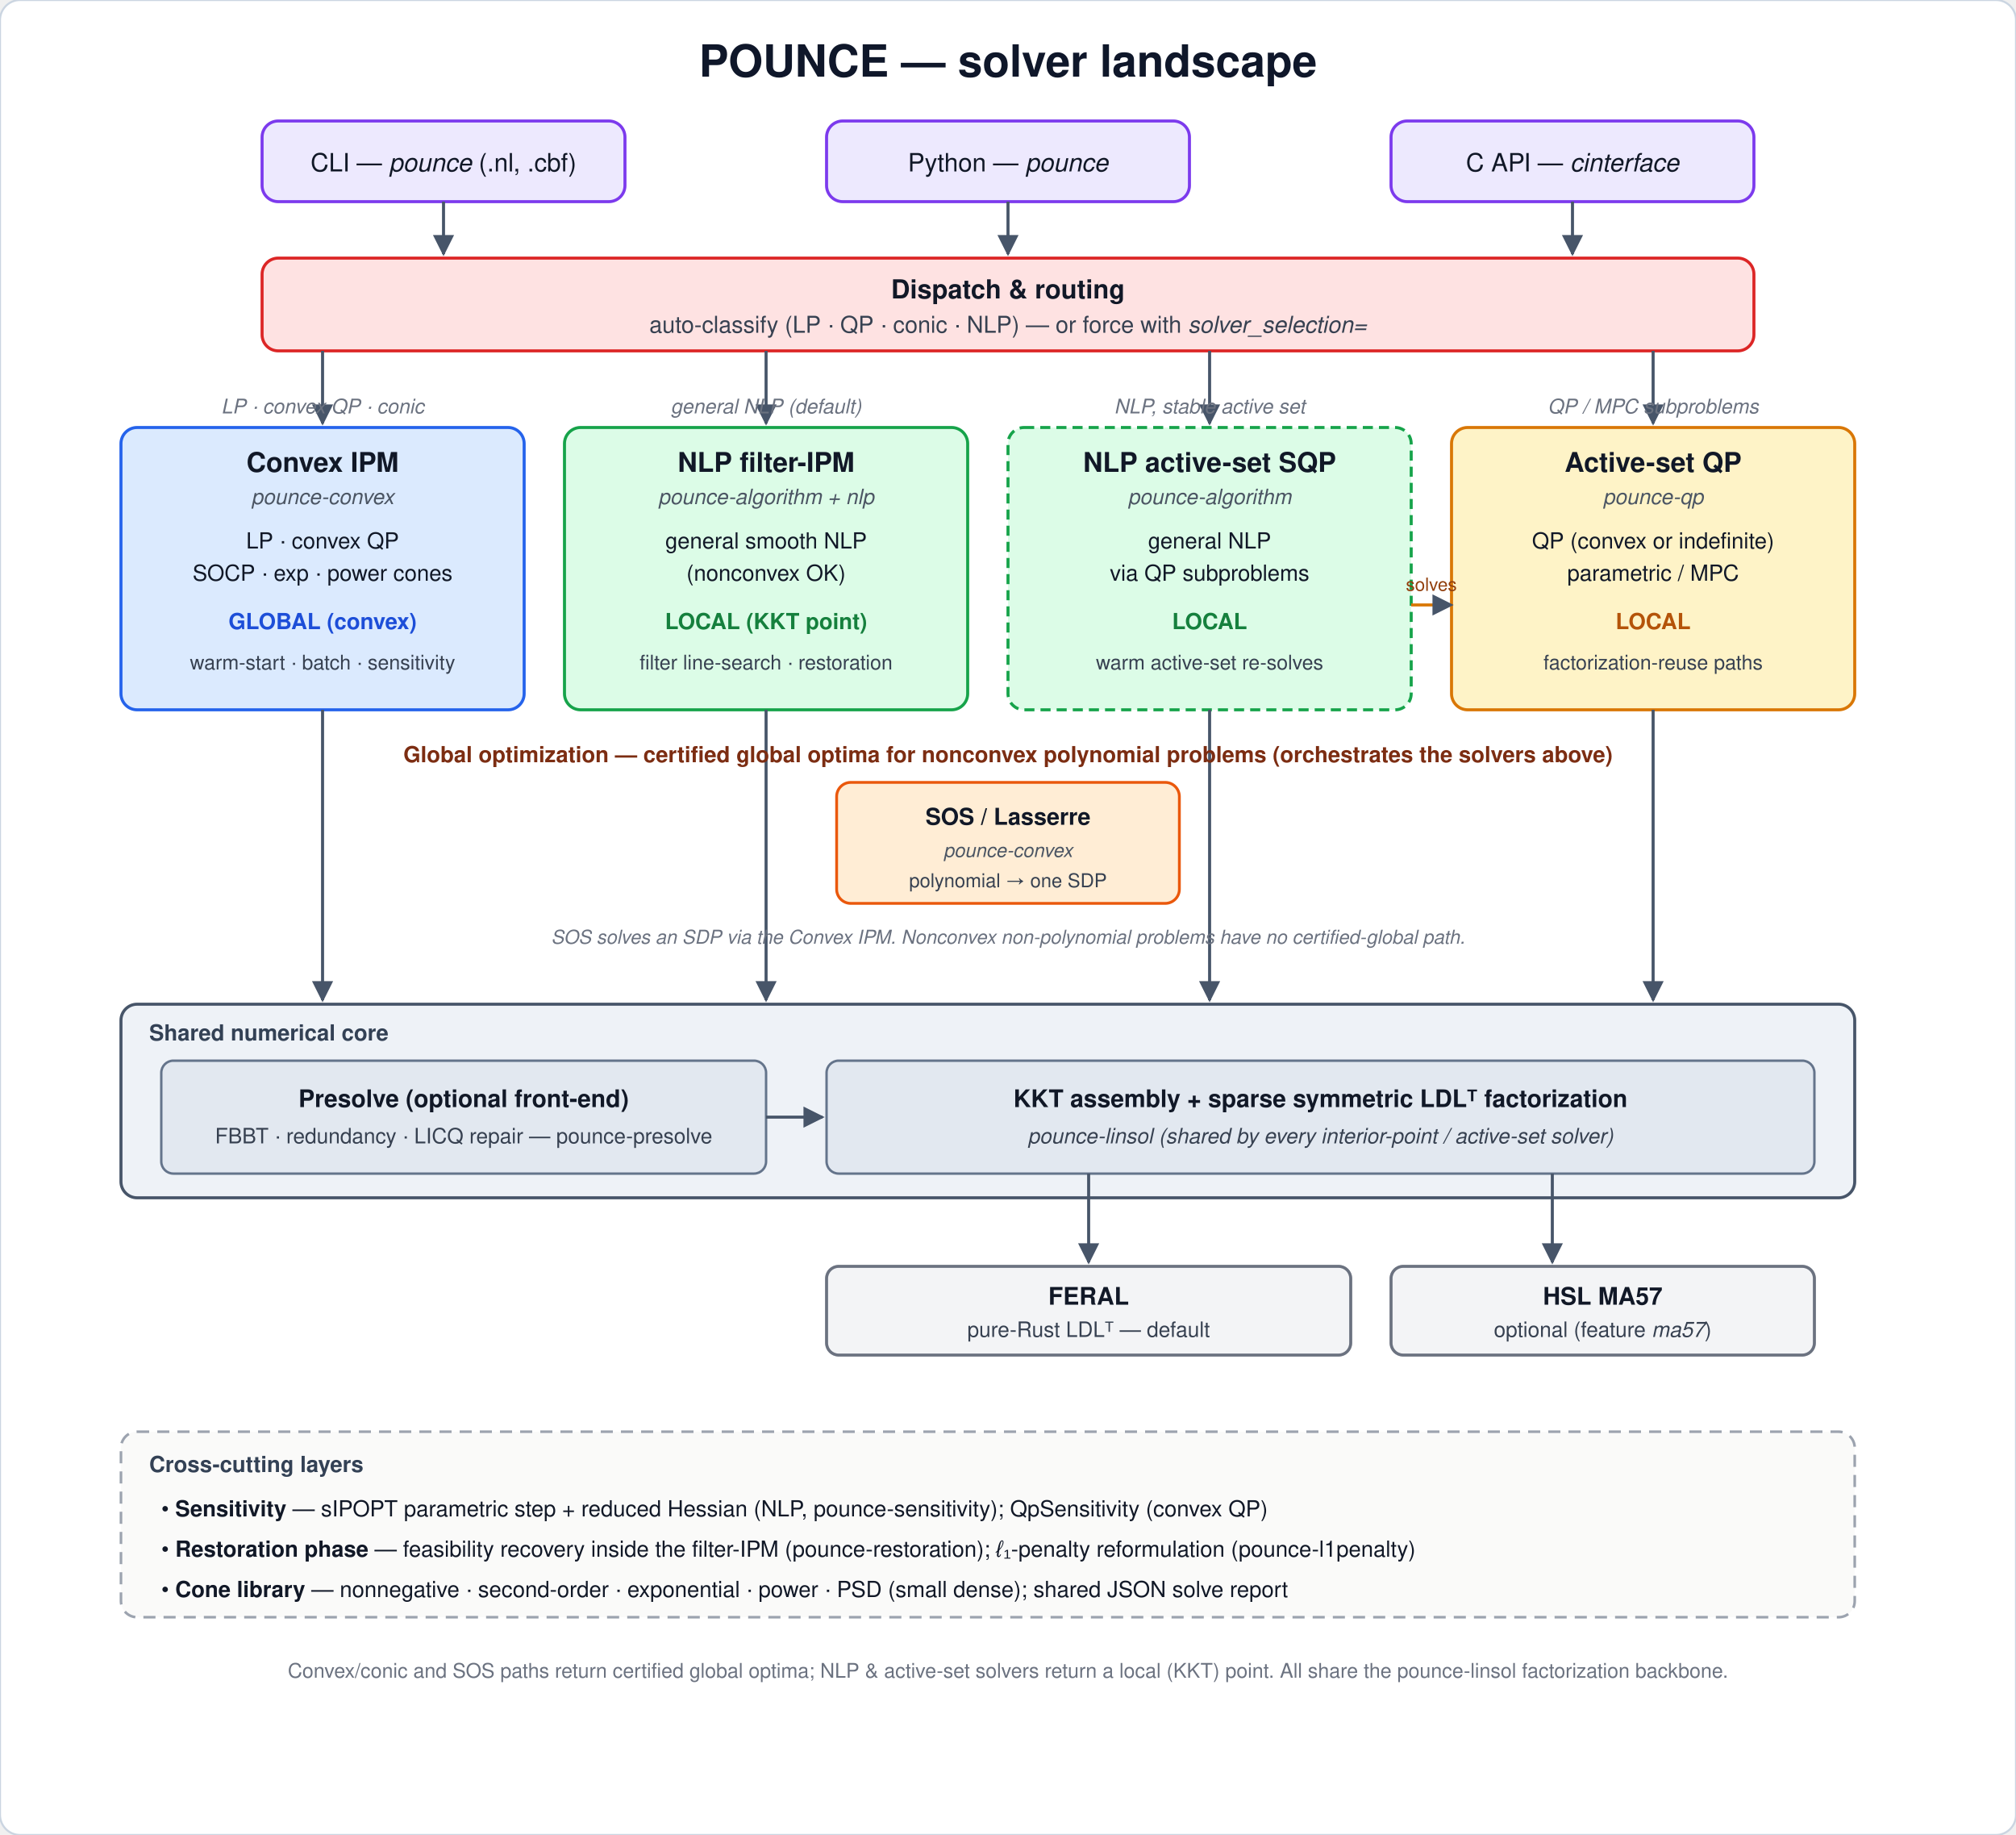
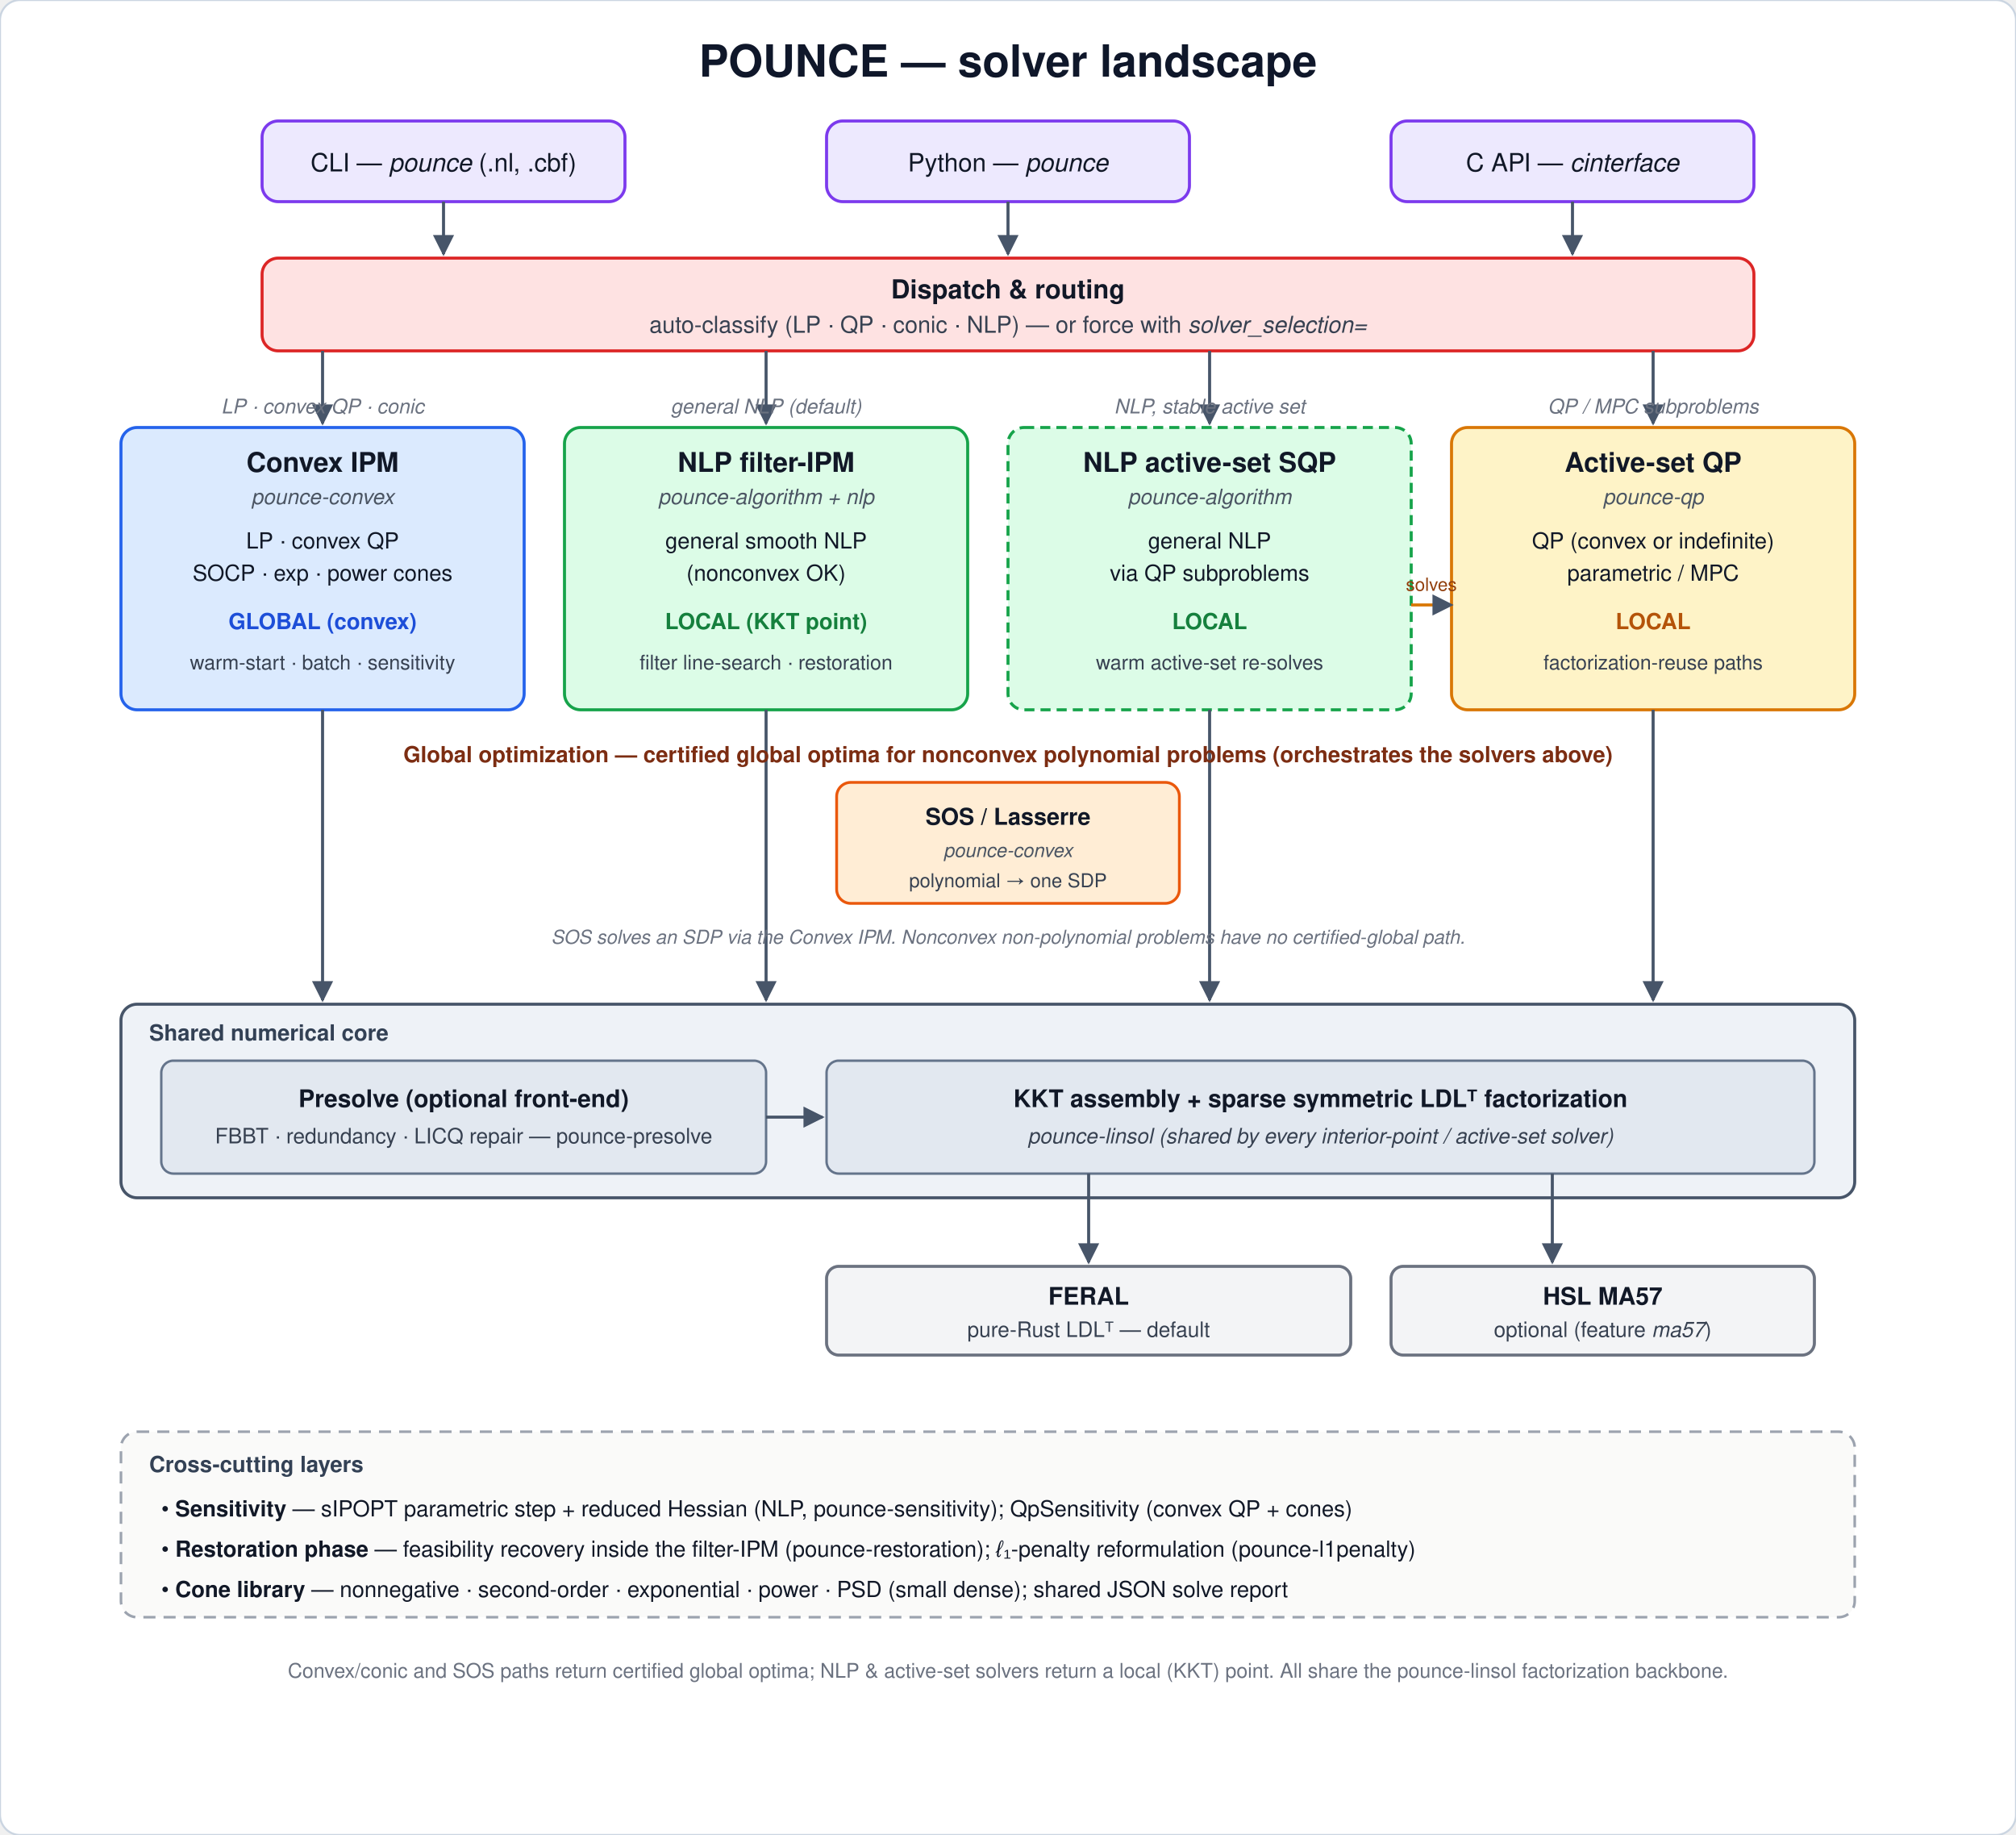
<svg xmlns="http://www.w3.org/2000/svg" viewBox="0 0 1000 910" font-family="Helvetica, Arial, sans-serif">
  <defs>
    <marker id="arrow" viewBox="0 0 10 10" refX="9" refY="5" markerWidth="7" markerHeight="7" orient="auto-start-reverse">
      <path d="M0,0 L10,5 L0,10 z" fill="#475569" />
    </marker>
  </defs>
  <rect x="0" y="0" width="1000" height="910" rx="10" fill="#ffffff" stroke="#cbd5e1" stroke-width="1" />
  <text x="500" y="38" text-anchor="middle" font-size="22" font-weight="bold" fill="#0f172a">POUNCE — solver landscape</text>
  <g>
    <rect x="130" y="60" width="180" height="40" rx="8" fill="#ede9fe" stroke="#7c3aed" stroke-width="1.5" />
    <text x="220" y="85" text-anchor="middle" font-size="12.5" fill="#111827">CLI — <tspan font-style="italic">pounce</tspan> (.nl, .cbf)</text>
    <rect x="410" y="60" width="180" height="40" rx="8" fill="#ede9fe" stroke="#7c3aed" stroke-width="1.5" />
    <text x="500" y="85" text-anchor="middle" font-size="12.5" fill="#111827">Python — <tspan font-style="italic">pounce</tspan>
    </text>
    <rect x="690" y="60" width="180" height="40" rx="8" fill="#ede9fe" stroke="#7c3aed" stroke-width="1.5" />
    <text x="780" y="85" text-anchor="middle" font-size="12.5" fill="#111827">C API — <tspan font-style="italic">cinterface</tspan>
    </text>
  </g>
  <line x1="220" y1="100" x2="220" y2="126" stroke="#475569" stroke-width="1.5" marker-end="url(#arrow)" />
  <line x1="500" y1="100" x2="500" y2="126" stroke="#475569" stroke-width="1.5" marker-end="url(#arrow)" />
  <line x1="780" y1="100" x2="780" y2="126" stroke="#475569" stroke-width="1.5" marker-end="url(#arrow)" />
  <rect x="130" y="128" width="740" height="46" rx="8" fill="#fee2e2" stroke="#dc2626" stroke-width="1.5" />
  <text x="500" y="148" text-anchor="middle" font-size="13" font-weight="bold" fill="#111827">Dispatch &amp; routing</text>
  <text x="500" y="165" text-anchor="middle" font-size="11.5" fill="#374151">auto-classify (LP · QP · conic · NLP) — or force with <tspan font-style="italic">solver_selection=</tspan>
  </text>
  <line x1="160" y1="174" x2="160" y2="210" stroke="#475569" stroke-width="1.5" marker-end="url(#arrow)" />
  <line x1="380" y1="174" x2="380" y2="210" stroke="#475569" stroke-width="1.5" marker-end="url(#arrow)" />
  <line x1="600" y1="174" x2="600" y2="210" stroke="#475569" stroke-width="1.5" marker-end="url(#arrow)" />
  <line x1="820" y1="174" x2="820" y2="210" stroke="#475569" stroke-width="1.5" marker-end="url(#arrow)" />
  <text x="160" y="205" text-anchor="middle" font-size="10" font-style="italic" fill="#6b7280">LP · convex QP · conic</text>
  <text x="380" y="205" text-anchor="middle" font-size="10" font-style="italic" fill="#6b7280">general NLP (default)</text>
  <text x="600" y="205" text-anchor="middle" font-size="10" font-style="italic" fill="#6b7280">NLP, stable active set</text>
  <text x="820" y="205" text-anchor="middle" font-size="10" font-style="italic" fill="#6b7280">QP / MPC subproblems</text>
  <rect x="60" y="212" width="200" height="140" rx="8" fill="#dbeafe" stroke="#2563eb" stroke-width="1.5" />
  <text x="160" y="234" text-anchor="middle" font-size="13.5" font-weight="bold" fill="#111827">Convex IPM</text>
  <text x="160" y="250" text-anchor="middle" font-size="10.5" font-style="italic" fill="#4b5563">pounce-convex</text>
  <text x="160" y="272" text-anchor="middle" font-size="11" fill="#111827">LP · convex QP</text>
  <text x="160" y="288" text-anchor="middle" font-size="11" fill="#111827">SOCP · exp · power cones</text>
  <text x="160" y="312" text-anchor="middle" font-size="11" font-weight="bold" fill="#1d4ed8">GLOBAL (convex)</text>
  <text x="160" y="332" text-anchor="middle" font-size="10" fill="#374151">warm-start · batch · sensitivity</text>
  <rect x="280" y="212" width="200" height="140" rx="8" fill="#dcfce7" stroke="#16a34a" stroke-width="1.5" />
  <text x="380" y="234" text-anchor="middle" font-size="13.5" font-weight="bold" fill="#111827">NLP filter-IPM</text>
  <text x="380" y="250" text-anchor="middle" font-size="10.5" font-style="italic" fill="#4b5563">pounce-algorithm + nlp</text>
  <text x="380" y="272" text-anchor="middle" font-size="11" fill="#111827">general smooth NLP</text>
  <text x="380" y="288" text-anchor="middle" font-size="11" fill="#111827">(nonconvex OK)</text>
  <text x="380" y="312" text-anchor="middle" font-size="11" font-weight="bold" fill="#15803d">LOCAL (KKT point)</text>
  <text x="380" y="332" text-anchor="middle" font-size="10" fill="#374151">filter line-search · restoration</text>
  <rect x="500" y="212" width="200" height="140" rx="8" fill="#dcfce7" stroke="#16a34a" stroke-width="1.5" stroke-dasharray="5 3" />
  <text x="600" y="234" text-anchor="middle" font-size="13.5" font-weight="bold" fill="#111827">NLP active-set SQP</text>
  <text x="600" y="250" text-anchor="middle" font-size="10.5" font-style="italic" fill="#4b5563">pounce-algorithm</text>
  <text x="600" y="272" text-anchor="middle" font-size="11" fill="#111827">general NLP</text>
  <text x="600" y="288" text-anchor="middle" font-size="11" fill="#111827">via QP subproblems</text>
  <text x="600" y="312" text-anchor="middle" font-size="11" font-weight="bold" fill="#15803d">LOCAL</text>
  <text x="600" y="332" text-anchor="middle" font-size="10" fill="#374151">warm active-set re-solves</text>
  <rect x="720" y="212" width="200" height="140" rx="8" fill="#fef3c7" stroke="#d97706" stroke-width="1.5" />
  <text x="820" y="234" text-anchor="middle" font-size="13.5" font-weight="bold" fill="#111827">Active-set QP</text>
  <text x="820" y="250" text-anchor="middle" font-size="10.5" font-style="italic" fill="#4b5563">pounce-qp</text>
  <text x="820" y="272" text-anchor="middle" font-size="11" fill="#111827">QP (convex or indefinite)</text>
  <text x="820" y="288" text-anchor="middle" font-size="11" fill="#111827">parametric / MPC</text>
  <text x="820" y="312" text-anchor="middle" font-size="11" font-weight="bold" fill="#b45309">LOCAL</text>
  <text x="820" y="332" text-anchor="middle" font-size="10" fill="#374151">factorization-reuse paths</text>
  <line x1="700" y1="300" x2="720" y2="300" stroke="#d97706" stroke-width="1.5" marker-end="url(#arrow)" />
  <text x="710" y="293" text-anchor="middle" font-size="9" fill="#92400e">solves</text>
  <line x1="160" y1="352" x2="160" y2="496" stroke="#475569" stroke-width="1.5" marker-end="url(#arrow)" />
  <line x1="380" y1="352" x2="380" y2="496" stroke="#475569" stroke-width="1.5" marker-end="url(#arrow)" />
  <line x1="600" y1="352" x2="600" y2="496" stroke="#475569" stroke-width="1.5" marker-end="url(#arrow)" />
  <line x1="820" y1="352" x2="820" y2="496" stroke="#475569" stroke-width="1.5" marker-end="url(#arrow)" />
  <text x="500" y="378" text-anchor="middle" font-size="11" font-weight="bold" fill="#7c2d12">Global optimization — certified global optima for nonconvex polynomial problems (orchestrates the solvers above)</text>
  <rect x="415" y="388" width="170" height="60" rx="7" fill="#ffedd5" stroke="#ea580c" stroke-width="1.4" />
  <text x="500" y="409" text-anchor="middle" font-size="11.5" font-weight="bold" fill="#111827">SOS / Lasserre</text>
  <text x="500" y="425" text-anchor="middle" font-size="9.5" font-style="italic" fill="#4b5563">pounce-convex</text>
  <text x="500" y="440" text-anchor="middle" font-size="9.5" fill="#374151">polynomial → one SDP</text>
  <text x="500" y="468" text-anchor="middle" font-size="9.5" font-style="italic" fill="#6b7280">SOS solves an SDP via the Convex IPM. Nonconvex non-polynomial problems have no certified-global path.</text>
  <g transform="translate(0,90)">
    <rect x="60" y="408" width="860" height="96" rx="8" fill="#eef2f7" stroke="#475569" stroke-width="1.5" />
    <text x="74" y="426" font-size="11" font-weight="bold" fill="#334155">Shared numerical core</text>
    <rect x="80" y="436" width="300" height="56" rx="6" fill="#e2e8f0" stroke="#64748b" stroke-width="1.2" />
    <text x="230" y="459" text-anchor="middle" font-size="12" font-weight="bold" fill="#111827">Presolve (optional front-end)</text>
    <text x="230" y="477" text-anchor="middle" font-size="10.5" fill="#374151">FBBT · redundancy · LICQ repair — pounce-presolve</text>
    <rect x="410" y="436" width="490" height="56" rx="6" fill="#e2e8f0" stroke="#64748b" stroke-width="1.2" />
    <text x="655" y="459" text-anchor="middle" font-size="12" font-weight="bold" fill="#111827">KKT assembly + sparse symmetric LDLᵀ factorization</text>
    <text x="655" y="477" text-anchor="middle" font-size="10.5" font-style="italic" fill="#374151">pounce-linsol (shared by every interior-point / active-set solver)</text>
    <line x1="380" y1="464" x2="408" y2="464" stroke="#475569" stroke-width="1.5" marker-end="url(#arrow)" />
    <line x1="540" y1="492" x2="540" y2="536" stroke="#475569" stroke-width="1.5" marker-end="url(#arrow)" />
    <line x1="770" y1="492" x2="770" y2="536" stroke="#475569" stroke-width="1.5" marker-end="url(#arrow)" />
    <rect x="410" y="538" width="260" height="44" rx="6" fill="#f3f4f6" stroke="#6b7280" stroke-width="1.5" />
    <text x="540" y="557" text-anchor="middle" font-size="12" font-weight="bold" fill="#111827">FERAL</text>
    <text x="540" y="573" text-anchor="middle" font-size="10.5" fill="#374151">pure-Rust LDLᵀ — default</text>
    <rect x="690" y="538" width="210" height="44" rx="6" fill="#f3f4f6" stroke="#6b7280" stroke-width="1.5" />
    <text x="795" y="557" text-anchor="middle" font-size="12" font-weight="bold" fill="#111827">HSL MA57</text>
    <text x="795" y="573" text-anchor="middle" font-size="10.5" fill="#374151">optional (feature <tspan font-style="italic">ma57</tspan>)</text>
    <rect x="60" y="620" width="860" height="92" rx="8" fill="#fafaf9" stroke="#9ca3af" stroke-width="1.3" stroke-dasharray="6 4" />
    <text x="74" y="640" font-size="11" font-weight="bold" fill="#334155">Cross-cutting layers</text>
-     <text x="80" y="662" font-size="11" fill="#111827">• <tspan font-weight="bold">Sensitivity</tspan> — sIPOPT parametric step + reduced Hessian (NLP, pounce-sensitivity); QpSensitivity (convex QP)</text>
+     <text x="80" y="662" font-size="11" fill="#111827">• <tspan font-weight="bold">Sensitivity</tspan> — sIPOPT parametric step + reduced Hessian (NLP, pounce-sensitivity); QpSensitivity (convex QP + cones)</text>
    <text x="80" y="682" font-size="11" fill="#111827">• <tspan font-weight="bold">Restoration phase</tspan> — feasibility recovery inside the filter-IPM (pounce-restoration); ℓ₁-penalty reformulation (pounce-l1penalty)</text>
    <text x="80" y="702" font-size="11" fill="#111827">• <tspan font-weight="bold">Cone library</tspan> — nonnegative · second-order · exponential · power · PSD (small dense); shared JSON solve report</text>
    <text x="500" y="742" text-anchor="middle" font-size="10" fill="#6b7280">Convex/conic and SOS paths return certified global optima; NLP &amp; active-set solvers return a local (KKT) point. All share the pounce-linsol factorization backbone.</text>
  </g>
</svg>
